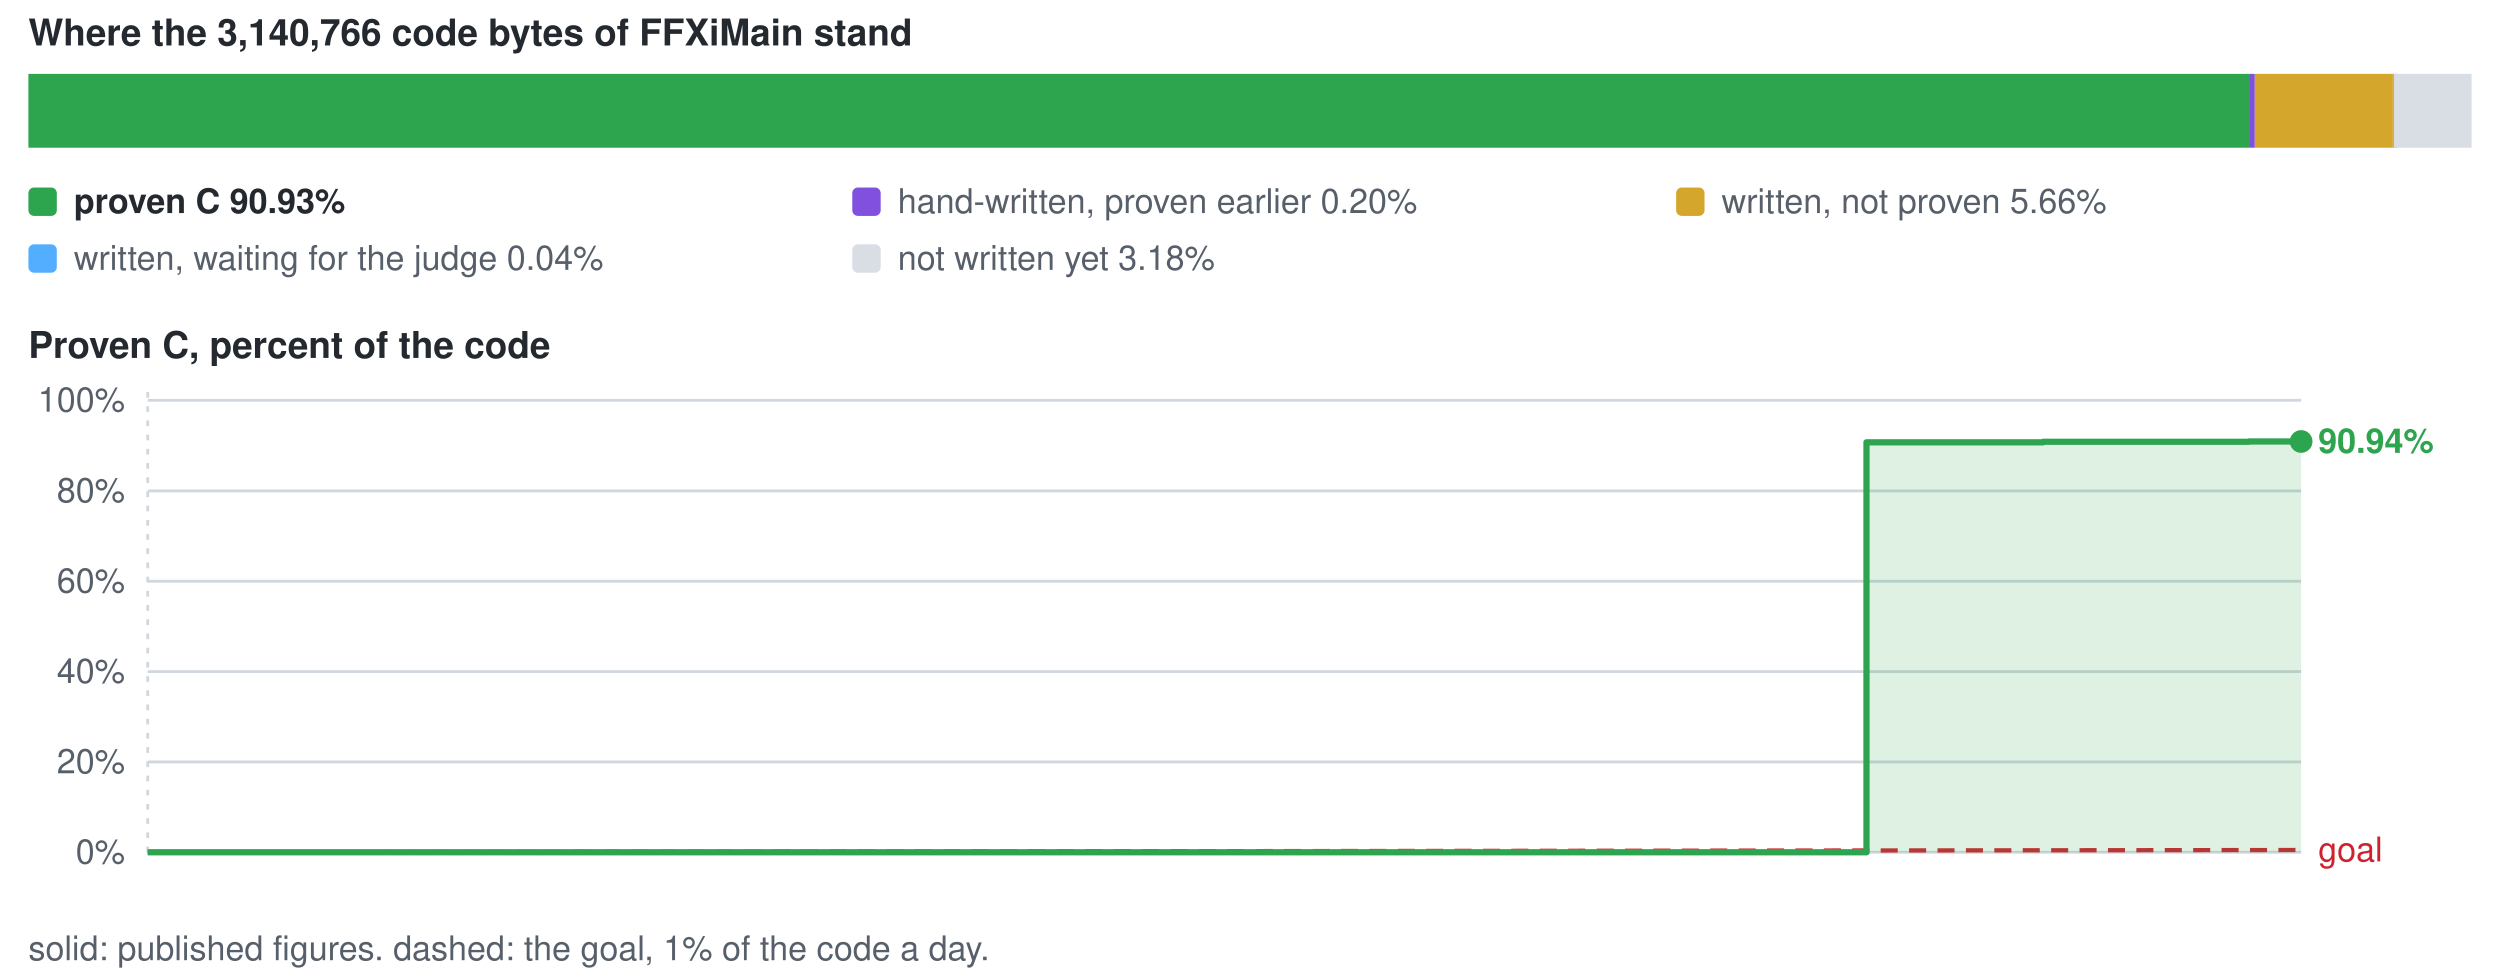
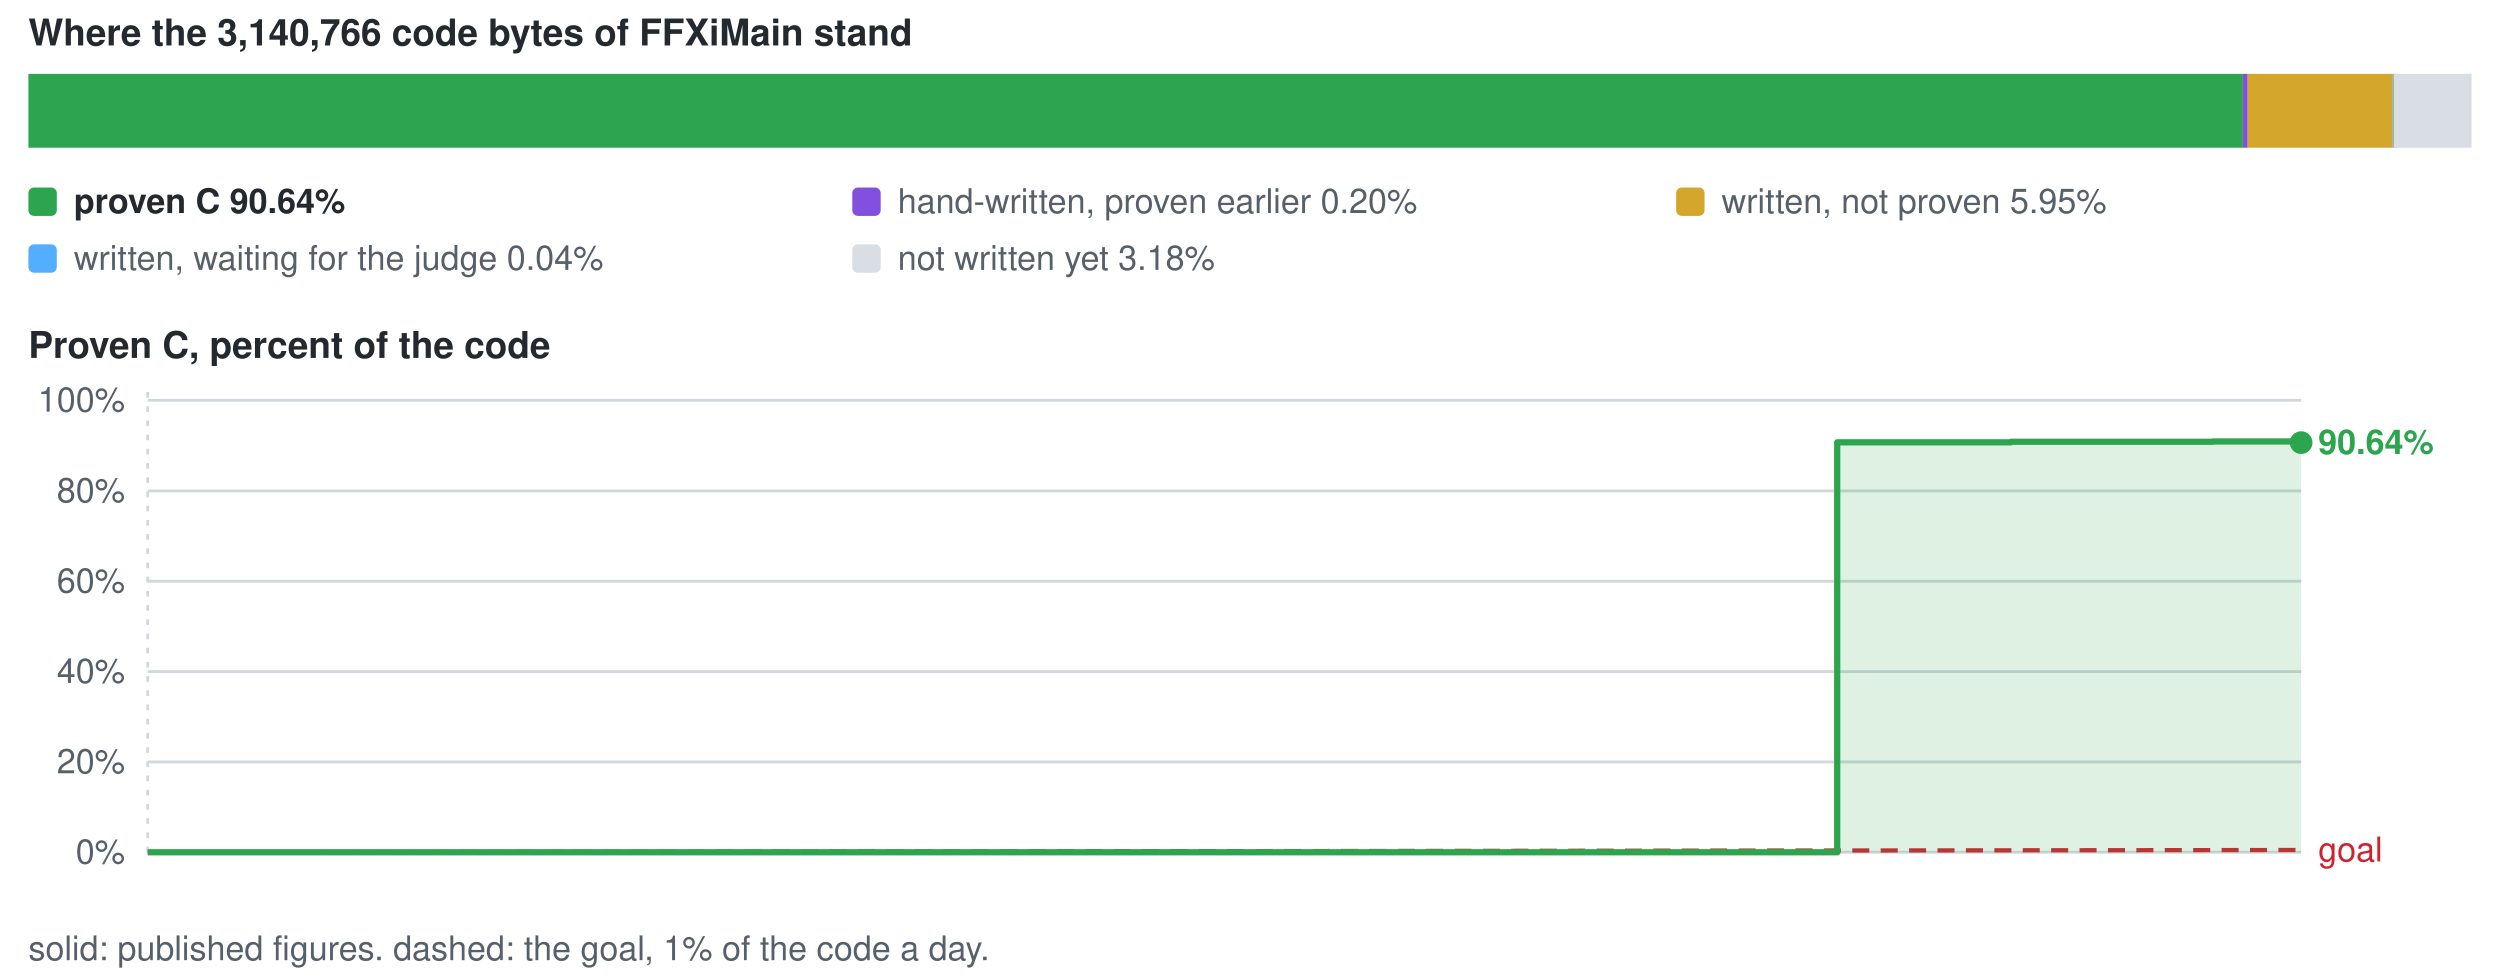
<svg xmlns="http://www.w3.org/2000/svg" viewBox="0 0 880 344" width="880" height="344" role="img" aria-label="conversion progress">
  <style>text{font-family:-apple-system,BlinkMacSystemFont,'Segoe UI',Helvetica,Arial,sans-serif;font-size:12px;fill:#57606a}.s{fill:#24292f;font-weight:600}.b{font-size:13px}</style>
  <text x="10" y="16" class="s b">Where the 3,140,766 code bytes of FFXiMain stand</text>
-   <rect x="10.0" y="26" width="782.0" height="26" fill="#2da44e" />
-   <rect x="792.0" y="26" width="1.7" height="26" fill="#8250df" />
-   <rect x="793.7" y="26" width="48.6" height="26" fill="#d4a72c" />
+   <rect x="10.0" y="26" width="779.5" height="26" fill="#2da44e" />
+   <rect x="789.5" y="26" width="1.7" height="26" fill="#8250df" />
+   <rect x="791.2" y="26" width="51.1" height="26" fill="#d4a72c" />
  <rect x="842.4" y="26" width="1.5" height="26" fill="#54aeff" />
  <rect x="842.7" y="26" width="27.3" height="26" fill="#d8dee4" />
  <rect x="10" y="66" width="10" height="10" rx="2" fill="#2da44e" />
-   <text x="26" y="75" class="s">proven C 90.93%</text>
+   <text x="26" y="75" class="s">proven C 90.64%</text>
  <rect x="300" y="66" width="10" height="10" rx="2" fill="#8250df" />
  <text x="316" y="75">hand-written, proven earlier 0.20%</text>
  <rect x="590" y="66" width="10" height="10" rx="2" fill="#d4a72c" />
-   <text x="606" y="75">written, not proven 5.66%</text>
+   <text x="606" y="75">written, not proven 5.95%</text>
  <rect x="10" y="86" width="10" height="10" rx="2" fill="#54aeff" />
  <text x="26" y="95">written, waiting for the judge 0.04%</text>
  <rect x="300" y="86" width="10" height="10" rx="2" fill="#d8dee4" />
  <text x="316" y="95">not written yet 3.18%</text>
  <text x="10" y="126" class="s b">Proven C, percent of the code</text>
  <line x1="52" y1="300.0" x2="810" y2="300.0" stroke="#d0d7de" stroke-width="1" />
  <text x="44" y="304.0" text-anchor="end">0%</text>
  <line x1="52" y1="268.2" x2="810" y2="268.2" stroke="#d0d7de" stroke-width="1" />
  <text x="44" y="272.2" text-anchor="end">20%</text>
  <line x1="52" y1="236.4" x2="810" y2="236.4" stroke="#d0d7de" stroke-width="1" />
  <text x="44" y="240.4" text-anchor="end">40%</text>
  <line x1="52" y1="204.6" x2="810" y2="204.6" stroke="#d0d7de" stroke-width="1" />
  <text x="44" y="208.6" text-anchor="end">60%</text>
  <line x1="52" y1="172.8" x2="810" y2="172.8" stroke="#d0d7de" stroke-width="1" />
  <text x="44" y="176.8" text-anchor="end">80%</text>
  <line x1="52" y1="140.9" x2="810" y2="140.9" stroke="#d0d7de" stroke-width="1" />
  <text x="44" y="144.9" text-anchor="end">100%</text>
  <line x1="52.0" y1="138" x2="52.0" y2="300" stroke="#d0d7de" stroke-width="1" stroke-dasharray="2 3" />
  <line x1="52.0" y1="300.0" x2="810.0" y2="299.2" stroke="#cf222e" stroke-width="1.5" stroke-dasharray="6 4" />
  <text x="816.0" y="303.2" style="fill:#cf222e">goal</text>
-   <path d="M52.0 300.0 H657.0 V155.7 H719.2 V155.5 H746.0 V155.5 H758.7 V155.5 H791.6 V155.4 H810.0 V155.4 V300.0 H52.0 Z" fill="#2da44e" fill-opacity="0.16" />
-   <path d="M52.0 300.0 H657.0 V155.7 H719.2 V155.5 H746.0 V155.5 H758.7 V155.5 H791.6 V155.4 H810.0 V155.4" fill="none" stroke="#2da44e" stroke-width="2.2" stroke-linejoin="round" />
-   <circle cx="810.0" cy="155.4" r="4" fill="#2da44e" />
-   <text x="816.0" y="159.4" class="s" style="fill:#2da44e">90.94%</text>
+   <path d="M52.0 300.0 H646.7 V155.7 H707.8 V155.5 H734.2 V155.5 H746.7 V155.5 H779.0 V155.4 H797.2 V155.4 H810.0 V155.8 V300.0 H52.0 Z" fill="#2da44e" fill-opacity="0.16" />
+   <path d="M52.0 300.0 H646.7 V155.7 H707.8 V155.5 H734.2 V155.5 H746.7 V155.5 H779.0 V155.4 H797.2 V155.4 H810.0 V155.8" fill="none" stroke="#2da44e" stroke-width="2.2" stroke-linejoin="round" />
+   <circle cx="810.0" cy="155.8" r="4" fill="#2da44e" />
+   <text x="816.0" y="159.8" class="s" style="fill:#2da44e">90.64%</text>
  <text x="10" y="338">solid: published figures. dashed: the goal, 1% of the code a day.</text>
</svg>
